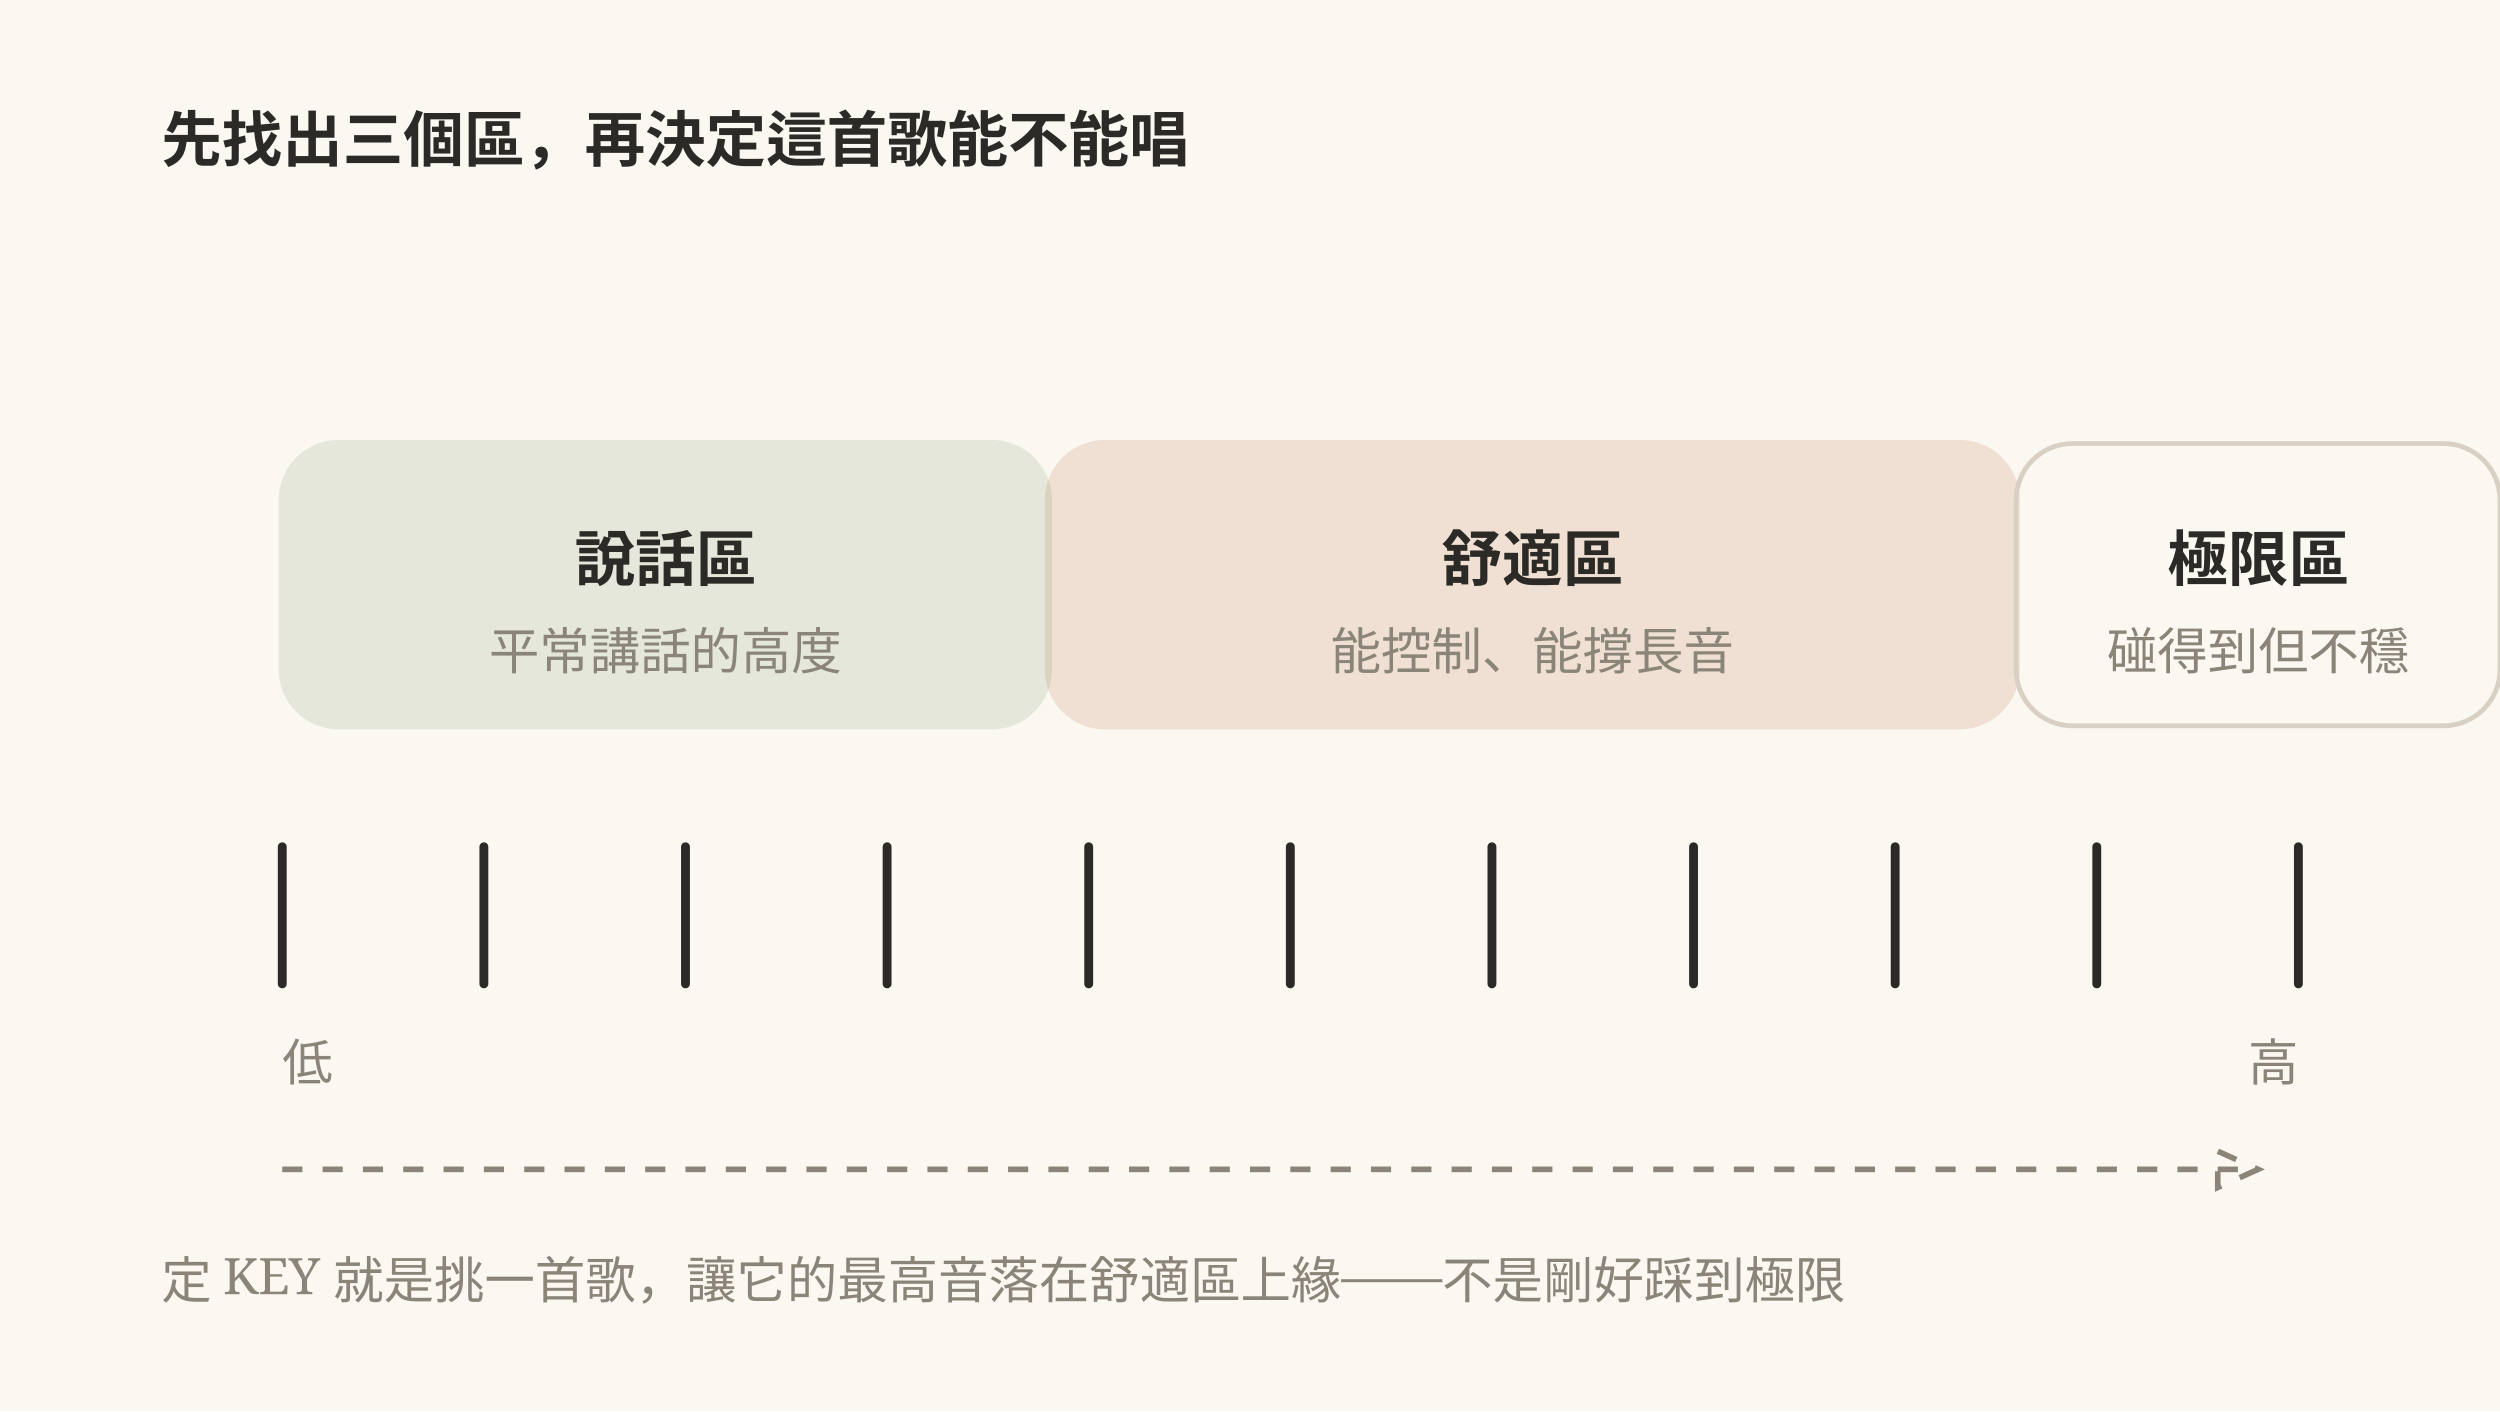
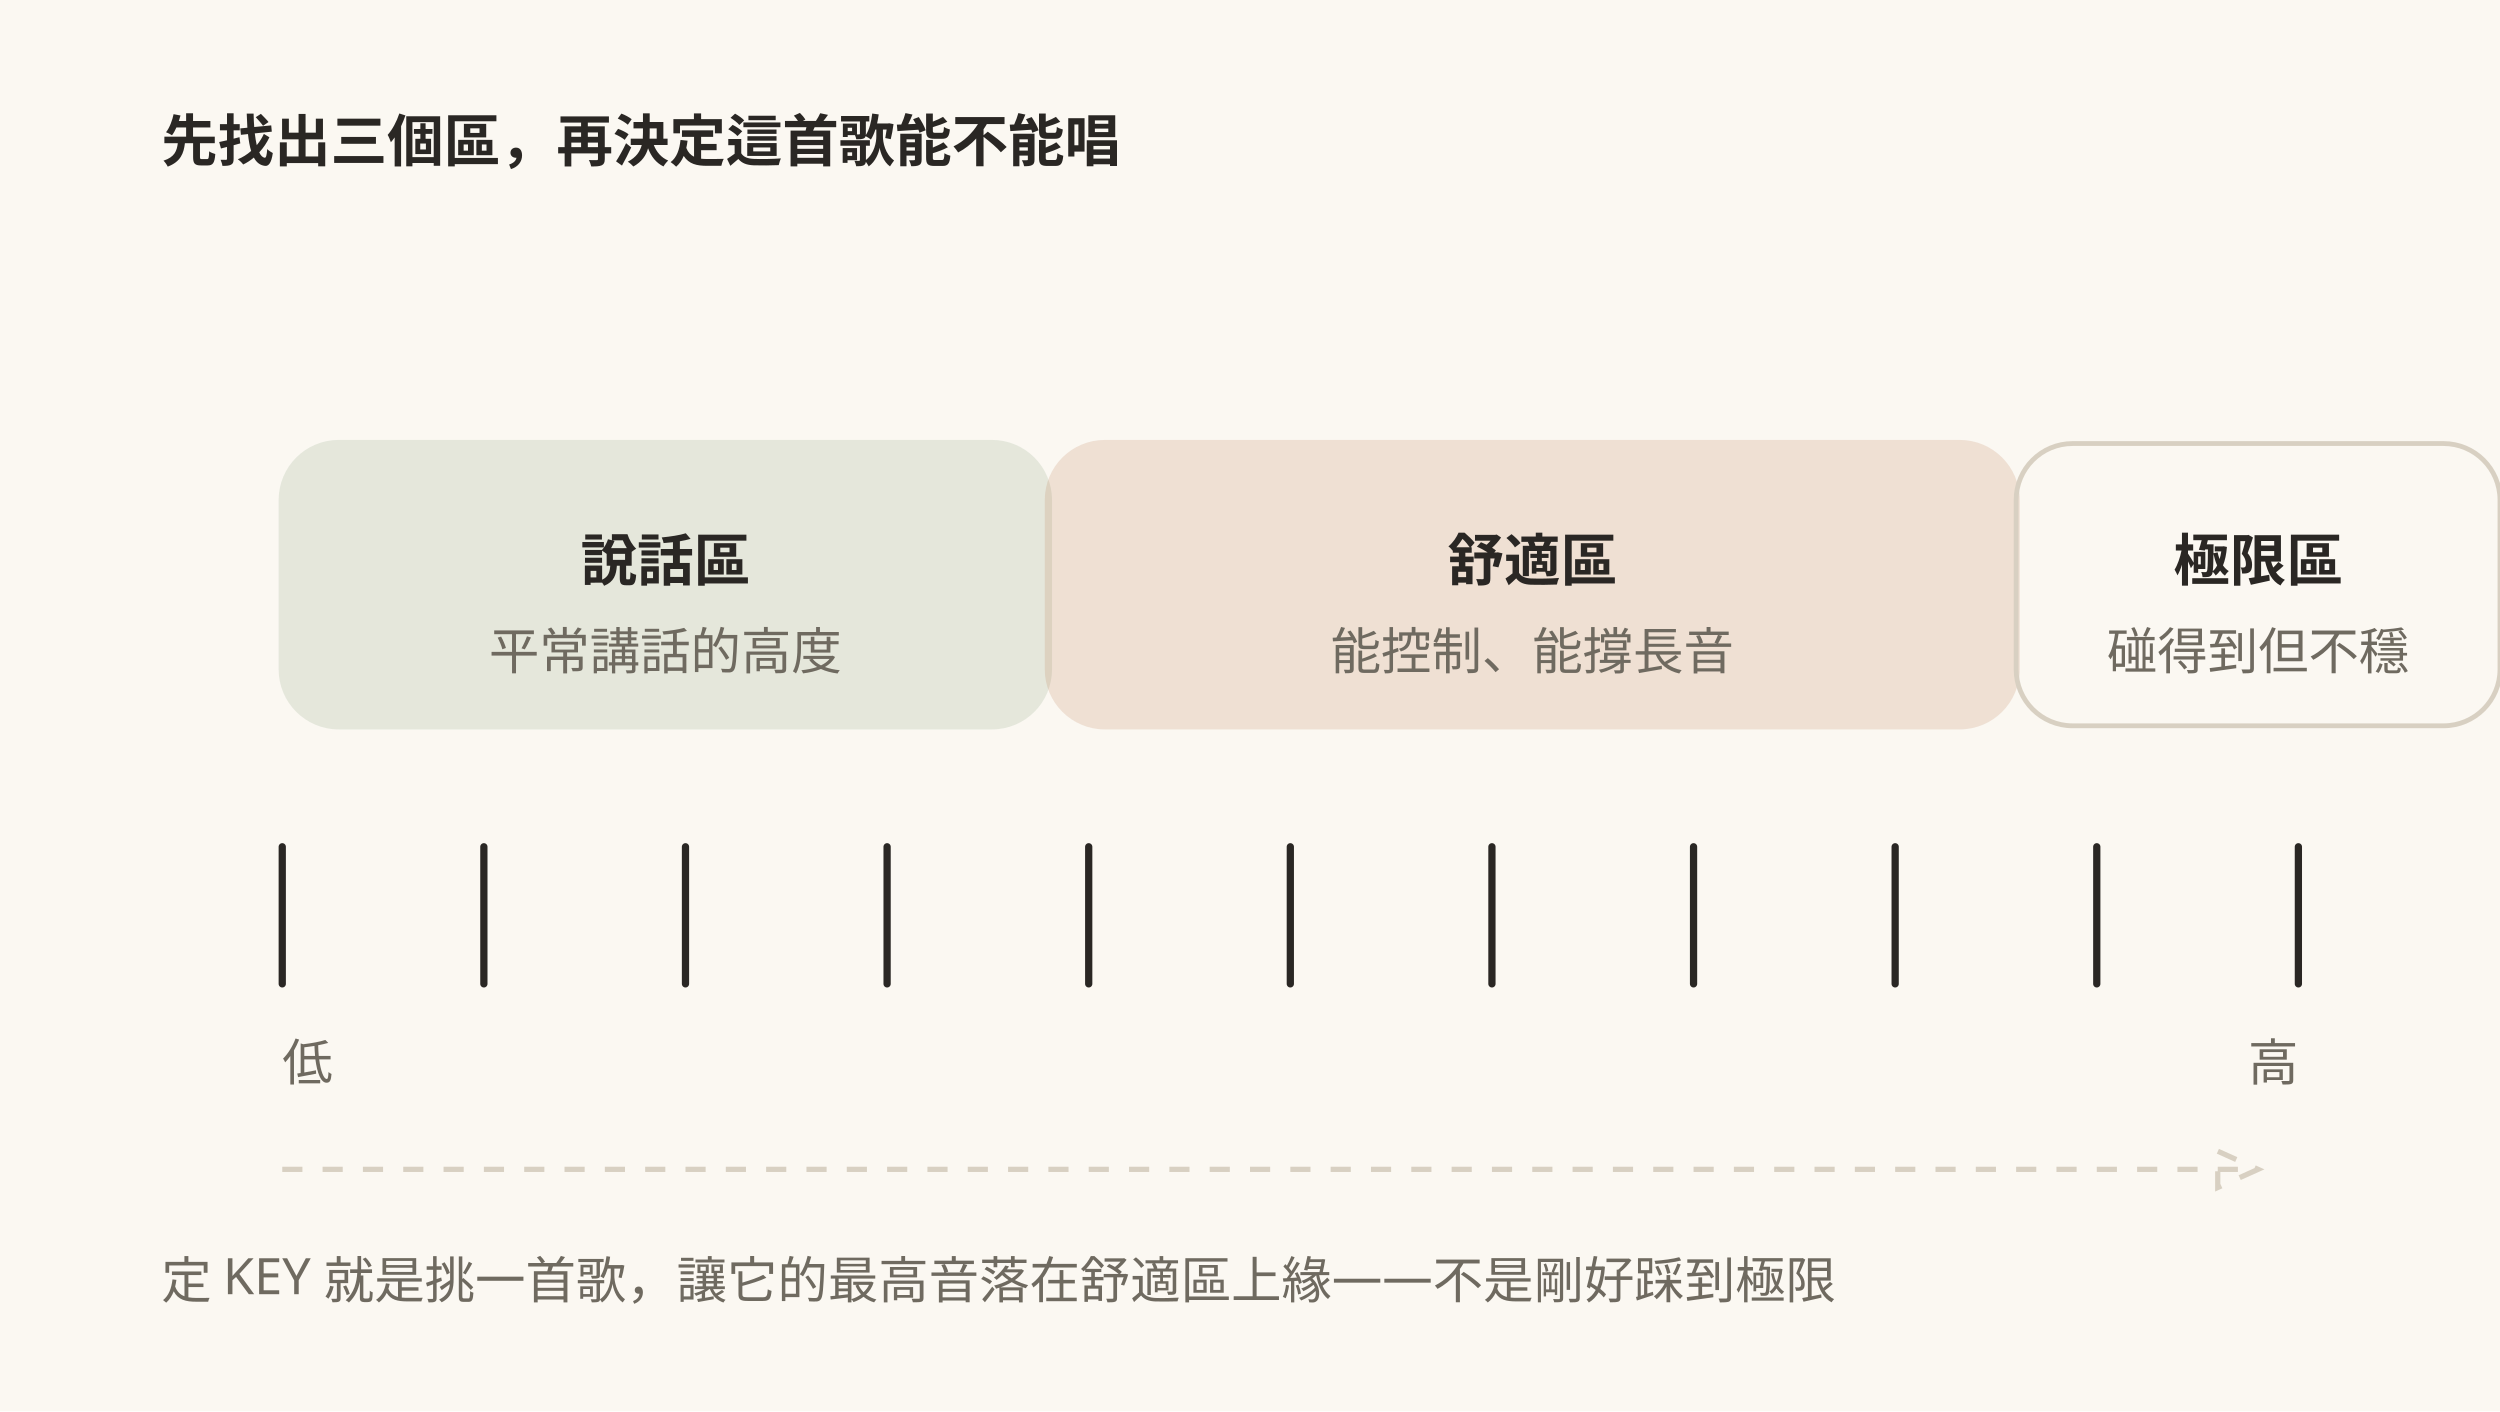
<svg xmlns="http://www.w3.org/2000/svg" viewBox="0 0 620 350" role="img" aria-label="音域測試：說話區、舒適區、極限區">
  <rect width="620" height="350" fill="#fbf8f2" />
  <style>
-     .ink { fill: none; stroke: #2b2a26; stroke-width: 2.2; stroke-linecap: round; stroke-linejoin: round; }
-     .thin { fill: none; stroke: #8a8578; stroke-width: 1.4; stroke-dasharray: 5 5; }
+     .out   { fill: none; stroke: #2a2724; stroke-width: 1.8; stroke-linejoin: round; stroke-linecap: round; }
+     .lead  { fill: none; stroke: #2a2724; stroke-width: .9; }
+     .dot   { fill: #2a2724; }
+     .skin  { fill: #f1e0d6; stroke: #2a2724; stroke-width: 1.8; }
+     .muc   { fill: #e2a99b; stroke: #cb8f82; stroke-width: 1.2; }
+     .muc2  { fill: #cb8f82; stroke: #2a2724; stroke-width: 1.4; }
+     .cart  { fill: #d5d5c2; stroke: #2a2724; stroke-width: 1.5; }
+     .bone  { fill: #ece6d8; stroke: #2a2724; stroke-width: 1.4; }
+     .air   { fill: #d5e5e7; stroke: #2a2724; stroke-width: 1.3; }
+     .fold  { fill: #f6f3ea; stroke: #c9c1ac; stroke-width: 1.6; }
+     .musc  { fill: #cf8f88; stroke: #2a2724; stroke-width: 1.1; }
+     .hl    { fill: #b5734a; fill-opacity: .22; stroke: #b5734a; stroke-width: 1.7; }
+     .hl2   { fill: #7d9b76; fill-opacity: .22; stroke: #7d9b76; stroke-width: 1.7; }
+     .ink   { fill: none; stroke: #2a2724; stroke-width: 1.8; stroke-linejoin: round; stroke-linecap: round; }
+     .ave   { fill: none; stroke: #b5734a; stroke-width: 2.2; stroke-linejoin: round; stroke-linecap: round; }
+     .ave2  { fill: none; stroke: #7d9b76; stroke-width: 2.2; stroke-linejoin: round; stroke-linecap: round; }
+     .thin  { fill: none; stroke: #d8d0c2; stroke-width: 1.3; stroke-dasharray: 5 5; }
+     .lbl   { font-family: 'Noto Sans TC','PingFang TC',system-ui,sans-serif; font-size: 14px; fill: #2a2724; }
+     .lbl-s { font-family: 'Noto Sans TC','PingFang TC',system-ui,sans-serif; font-size: 12px; fill: #6f6a60; }
+     .lbl-b { font-family: 'Noto Sans TC','PingFang TC',system-ui,sans-serif; font-size: 14px; fill: #2a2724; font-weight: 700; }
+ 
    .grid { fill: none; stroke: #d8d0c2; stroke-width: 1.2; }
    .fill { fill: #b5734a; opacity: .18; stroke: #b5734a; stroke-width: 1.8; }
    .fill2 { fill: #7d9b76; opacity: .18; stroke: #7d9b76; stroke-width: 1.8; }
    .solid { fill: #b5734a; opacity: .85; }
    .solid2 { fill: #7d9b76; opacity: .85; }
-     .lbl { font-family: 'Noto Serif TC', 'Songti TC', 'PingFang TC', serif; font-size: 15px; fill: #2b2a26; }
-     .lbl-s { font-family: 'Noto Serif TC', 'Songti TC', 'PingFang TC', serif; font-size: 12.5px; fill: #8a8578; }
-     .lbl-b { font-family: 'Noto Serif TC', 'Songti TC', 'PingFang TC', serif; font-size: 15px; fill: #2b2a26; font-weight: 700; }
+     .lbl-s { font-size: 12.5px; }
  </style>
  <text class="lbl-b" x="40" y="40">先找出三個區，再決定這首歌能不能唱</text>
  <rect class="fill2" x="70" y="110" width="190" height="70" rx="14" />
  <text class="lbl-b" x="165" y="144" text-anchor="middle">說話區</text>
  <text class="lbl-s" x="165" y="166" text-anchor="middle">平常講話的高度</text>
  <rect class="fill" x="260" y="110" width="240" height="70" rx="14" />
  <text class="lbl-b" x="380" y="144" text-anchor="middle">舒適區</text>
  <text class="lbl-s" x="380" y="166" text-anchor="middle">能控制、能撐長音</text>
  <rect class="grid" x="500" y="110" width="120" height="70" rx="14" />
  <text class="lbl-b" x="560" y="144" text-anchor="middle">極限區</text>
  <text class="lbl-s" x="560" y="166" text-anchor="middle">碰得到但不穩</text>
  <path class="ink" d="M70 210 L70 244" />
  <path class="ink" d="M120 210 L120 244" />
  <path class="ink" d="M170 210 L170 244" />
  <path class="ink" d="M220 210 L220 244" />
  <path class="ink" d="M270 210 L270 244" />
  <path class="ink" d="M320 210 L320 244" />
  <path class="ink" d="M370 210 L370 244" />
  <path class="ink" d="M420 210 L420 244" />
  <path class="ink" d="M470 210 L470 244" />
  <path class="ink" d="M520 210 L520 244" />
  <path class="ink" d="M570 210 L570 244" />
  <text class="lbl-s" x="70" y="268">低</text>
  <text class="lbl-s" x="570" y="268" text-anchor="end">高</text>
  <path class="thin" d="M70 290 L560 290" />
-   <path class="thin" d="M560 290 L550.0 294.5 L550.0 285.5 Z" fill="#2b2a26" />
+   <path class="thin" d="M560 290 L550.0 294.5 L550.0 285.5 Z" fill="#2a2724" />
  <text class="lbl-s" x="40" y="322">定 KEY 就是挑一首歌，讓它的最高音落在舒適區上緣——不是剛好踩到極限</text>
</svg>
